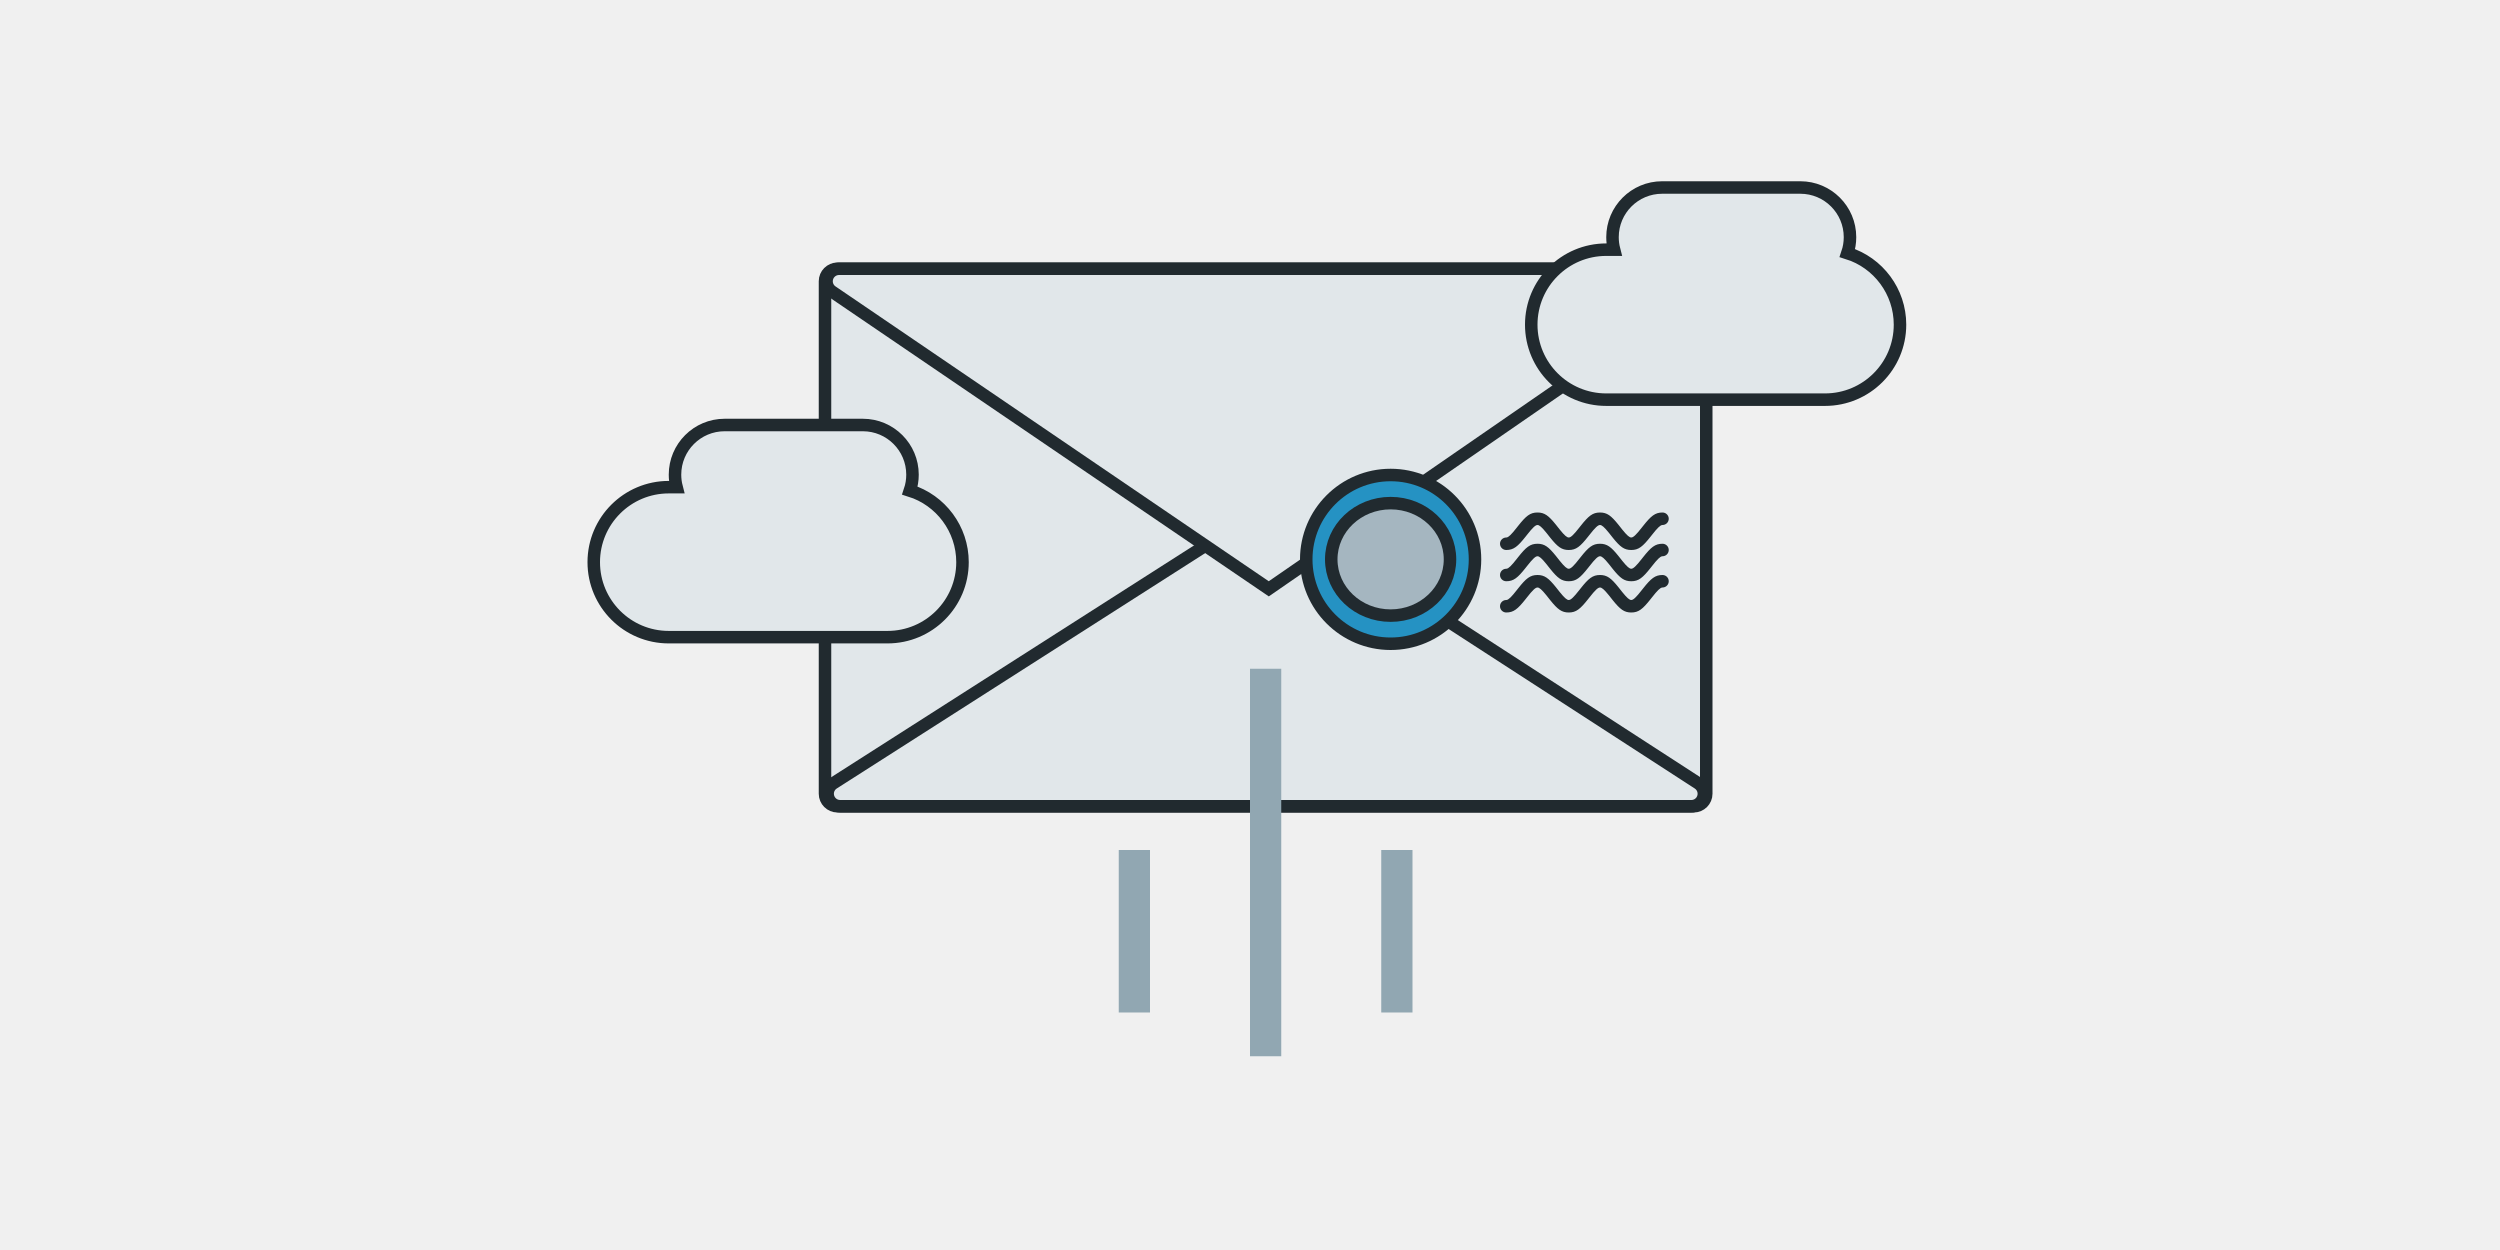
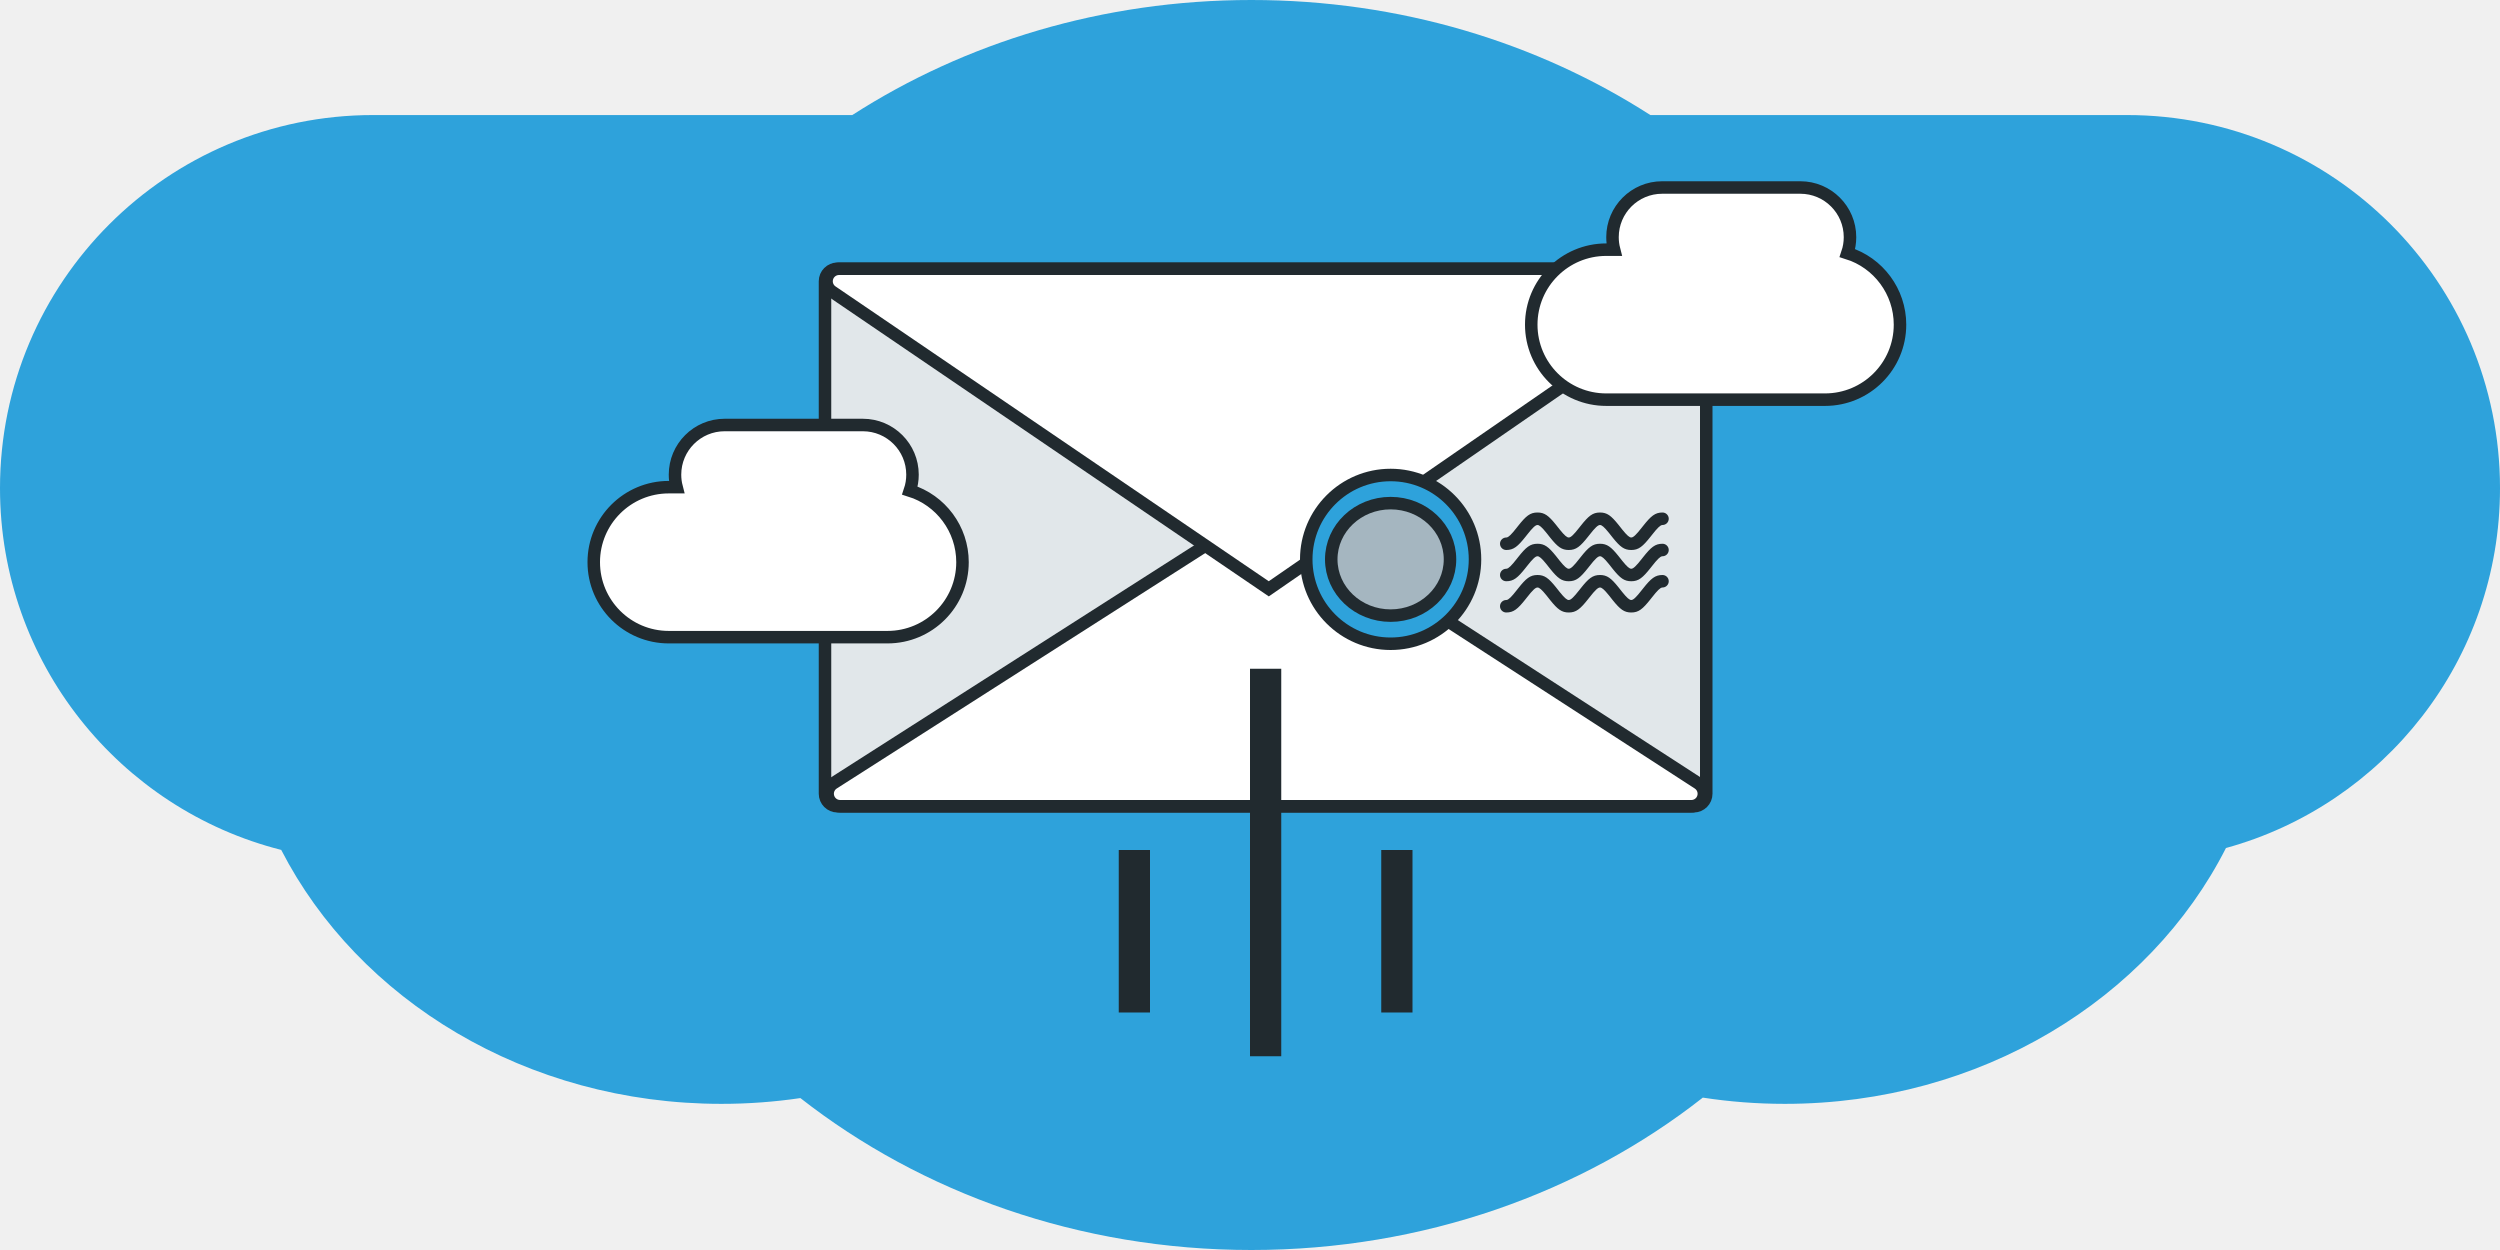
- <svg xmlns="http://www.w3.org/2000/svg" width="400" height="200" viewBox="0 0 400 200" fill="none">
-   <path d="M271 43H134C132.895 43 132 43.895 132 45V127C132 128.105 132.895 129 134 129H271C272.105 129 273 128.105 273 127V45C273 43.895 272.105 43 271 43Z" fill="#E1E7EA" stroke="#212A2F" stroke-width="2" />
-   <path fill-rule="evenodd" clip-rule="evenodd" d="M133.346 125.315C132.771 125.682 132.423 126.317 132.423 127C132.423 128.105 133.318 129 134.423 129H270.617C271.295 129 271.927 128.657 272.296 128.087C272.897 127.16 272.632 125.922 271.705 125.321L203.004 80.811L133.346 125.315Z" fill="#E1E7EA" stroke="#212A2F" stroke-width="2" />
-   <path fill-rule="evenodd" clip-rule="evenodd" d="M133.122 46.653C132.574 46.281 132.247 45.662 132.247 45C132.247 43.895 133.142 43 134.247 43H270.791C271.448 43 272.063 43.323 272.437 43.864C273.064 44.773 272.836 46.019 271.927 46.646L203.004 94.212L133.122 46.653Z" fill="#E1E7EA" stroke="#212A2F" stroke-width="2" />
-   <path fill-rule="evenodd" clip-rule="evenodd" d="M205 107V169H200V107H205ZM184 136V162H179V136H184ZM226 136V162H221V136H226Z" fill="#91A7B2" />
-   <path fill-rule="evenodd" clip-rule="evenodd" d="M145.584 78.492C150.517 80.03 154 84.631 154 89.947C154 96.575 148.627 101.947 142 101.947H107C100.373 101.947 95 96.575 95 89.947C95 83.32 100.373 77.947 107 77.947L108.254 77.948C108.086 77.301 108 76.63 108 75.947C108 71.558 111.558 68 115.947 68H138.053C142.442 68 146 71.558 146 75.947C146 76.824 145.858 77.681 145.584 78.492Z" fill="#E1E7EA" stroke="#212A2F" stroke-width="2" />
-   <path class="brand_element" d="M222.5 103C229.956 103 236 96.956 236 89.5C236 82.044 229.956 76 222.5 76C215.044 76 209 82.044 209 89.5C209 96.956 215.044 103 222.5 103Z" fill="#2592C3" stroke="#212A2F" stroke-width="2" />
-   <path d="M222.5 98.5C227.747 98.5 232 94.471 232 89.5C232 84.529 227.747 80.5 222.5 80.5C217.253 80.5 213 84.529 213 89.5C213 94.471 217.253 98.5 222.5 98.5Z" fill="#A5B6C0" stroke="#212A2F" stroke-width="2" />
-   <path d="M266 92C266.552 92 267 92.448 267 93C267 93.552 266.552 94 266 94L265.948 94.003C265.628 94.044 265.188 94.464 264.288 95.616L264.11 95.842C262.836 97.451 262.184 98 261 98C259.87 98 259.224 97.499 258.06 96.055L257.421 95.249C256.669 94.318 256.29 94 256 94C255.675 94 255.238 94.4 254.288 95.616L254.11 95.842C252.836 97.451 252.184 98 251 98C249.87 98 249.224 97.499 248.06 96.055L247.421 95.249C246.669 94.318 246.29 94 246 94C245.675 94 245.238 94.4 244.288 95.616L244.11 95.842C242.836 97.451 242.184 98 241 98C240.448 98 240 97.552 240 97C240 96.448 240.448 96 241 96L241.052 95.997C241.372 95.956 241.812 95.536 242.712 94.384L242.89 94.158C244.164 92.549 244.816 92 246 92C247.13 92 247.776 92.501 248.94 93.945L249.579 94.751C250.331 95.682 250.71 96 251 96C251.325 96 251.762 95.6 252.712 94.384L252.89 94.158C254.164 92.549 254.816 92 256 92C257.13 92 257.776 92.501 258.94 93.945L259.579 94.751C260.331 95.682 260.71 96 261 96C261.325 96 261.762 95.6 262.712 94.384L262.89 94.158C264.164 92.549 264.816 92 266 92ZM266 87C266.552 87 267 87.448 267 88C267 88.552 266.552 89 266 89L265.948 89.003C265.628 89.044 265.188 89.464 264.288 90.616L264.11 90.842C262.836 92.451 262.184 93 261 93C259.87 93 259.224 92.499 258.06 91.055L257.421 90.249C256.669 89.318 256.29 89 256 89C255.675 89 255.238 89.4 254.288 90.616L254.11 90.842C252.836 92.451 252.184 93 251 93C249.87 93 249.224 92.499 248.06 91.055L247.421 90.249C246.669 89.318 246.29 89 246 89C245.675 89 245.238 89.4 244.288 90.616L244.11 90.842C242.836 92.451 242.184 93 241 93C240.448 93 240 92.552 240 92C240 91.448 240.448 91 241 91L241.052 90.997C241.372 90.956 241.812 90.536 242.712 89.384L242.89 89.158C244.164 87.549 244.816 87 246 87C247.13 87 247.776 87.501 248.94 88.945L249.579 89.751C250.331 90.682 250.71 91 251 91C251.325 91 251.762 90.6 252.712 89.384L252.89 89.158C254.164 87.549 254.816 87 256 87C257.13 87 257.776 87.501 258.94 88.945L259.579 89.751C260.331 90.682 260.71 91 261 91C261.325 91 261.762 90.6 262.712 89.384L262.89 89.158C264.164 87.549 264.816 87 266 87ZM266 82C266.552 82 267 82.448 267 83C267 83.552 266.552 84 266 84L265.948 84.003C265.628 84.044 265.188 84.464 264.288 85.616L264.11 85.842C262.836 87.451 262.184 88 261 88C259.87 88 259.224 87.499 258.06 86.055L257.421 85.249C256.669 84.318 256.29 84 256 84C255.675 84 255.238 84.4 254.288 85.616L254.11 85.842C252.836 87.451 252.184 88 251 88C249.87 88 249.224 87.499 248.06 86.055L247.421 85.249C246.669 84.318 246.29 84 246 84C245.675 84 245.238 84.4 244.288 85.616L244.11 85.842C242.836 87.451 242.184 88 241 88C240.448 88 240 87.552 240 87C240 86.448 240.448 86 241 86L241.052 85.997C241.372 85.956 241.812 85.536 242.712 84.384L242.89 84.158C244.164 82.549 244.816 82 246 82C247.13 82 247.776 82.501 248.94 83.945L249.579 84.751C250.331 85.682 250.71 86 251 86C251.325 86 251.762 85.6 252.712 84.384L252.89 84.158C254.164 82.549 254.816 82 256 82C257.13 82 257.776 82.501 258.94 83.945L259.579 84.751C260.331 85.682 260.71 86 261 86C261.325 86 261.762 85.6 262.712 84.384L262.89 84.158C264.164 82.549 264.816 82 266 82Z" fill="#212A2F" />
-   <path fill-rule="evenodd" clip-rule="evenodd" d="M295.584 40.492C300.517 42.03 304 46.631 304 51.947C304 58.575 298.627 63.947 292 63.947H257C250.373 63.947 245 58.575 245 51.947C245 45.32 250.373 39.947 257 39.947L258.254 39.948C258.086 39.301 258 38.63 258 37.947C258 33.558 261.558 30 265.947 30H288.053C292.442 30 296 33.558 296 37.947C296 38.824 295.858 39.681 295.584 40.492Z" fill="#E1E7EA" stroke="#212A2F" stroke-width="2" />
+ <svg xmlns="http://www.w3.org/2000/svg" viewBox="0 0 400 200" version="1.1">
+   <g id="Cloud/Placeholders/SendEmail" stroke="none" stroke-width="1" fill="none" fill-rule="evenodd">
+     <path d="M200.211,0 C223.999,0 246.029,6.815 264.053,18.406 L340.299,18.408 C373.271,18.408 400,45.137 400,78.109 C400,105.592 381.43,128.738 356.153,135.683 C343.895,159.839 316.901,176.617 285.572,176.617 C281.1,176.617 276.717,176.275 272.452,175.619 C253.093,190.809 227.837,200 200.211,200 C172.63,200 147.411,190.839 128.061,175.692 C123.949,176.3 119.727,176.617 115.423,176.617 C84.225,176.617 57.327,159.979 44.996,135.986 C19.135,129.436 3.41650556e-15,106.007 0,78.109 C-4.03793284e-15,45.137 26.729,18.408 59.701,18.408 L136.369,18.406 C154.392,6.815 176.423,0 200.211,0 Z" id="Combined-Shape" fill="#2EA2DB" class="brand_element_cloud" />
+     <rect id="Rectangle" stroke="#212A2F" stroke-width="2" fill="#E1E7EA" x="132" y="43" width="141" height="86" rx="2" />
+     <path d="M133.346,84.685 C132.771,84.318 132.423,83.683 132.423,83 C132.423,81.895 133.318,81 134.423,81 L270.617,81 C271.295,81 271.927,81.343 272.296,81.913 C272.897,82.84 272.632,84.078 271.705,84.679 L203.004,129.189 L133.346,84.685 Z" class="svg_light" id="Path-27" stroke="#212A2F" stroke-width="2" fill="#FFFFFF" transform="translate(202.5, 105) scale(1, -1) translate(-202.5, -105) " />
+     <path d="M133.122,46.653 C132.574,46.281 132.247,45.662 132.247,45 C132.247,43.895 133.142,43 134.247,43 L270.79,43 C271.448,43 272.063,43.323 272.437,43.864 C273.064,44.773 272.836,46.019 271.926,46.646 L203.004,94.212 L133.122,46.653 Z" class="svg_light" id="Path-27" stroke="#212A2F" stroke-width="2" fill="#FFFFFF" />
+     <path d="M205,107 L205,169 L200,169 L200,107 L205,107 Z M184,136 L184,162 L179,162 L179,136 L184,136 Z M226,136 L226,162 L221,162 L221,136 L226,136 Z" class="svg_accent2" id="Combined-Shape" fill="#212A2F" />
+     <path d="M145.584,78.492 C150.517,80.03 154,84.631 154,89.947 C154,96.575 148.627,101.947 142,101.947 L107,101.947 C100.373,101.947 95,96.575 95,89.947 C95,83.32 100.373,77.947 107,77.947 L108.254,77.948 C108.086,77.301 108,76.63 108,75.947 C108,71.558 111.558,68 115.947,68 L138.053,68 C142.442,68 146,71.558 146,75.947 C146,76.824 145.858,77.681 145.584,78.492 Z" class="svg_light" id="Combined-Shape" stroke="#212A2F" stroke-width="2" fill="#FFFFFF" />
+     <circle id="Oval" stroke="#212A2F" stroke-width="2" fill="#2EA2DB" class="brand_element" cx="222.5" cy="89.5" r="13.5" />
+     <ellipse id="Oval" stroke="#212A2F" stroke-width="2" fill="#A5B6C0" cx="222.5" cy="89.5" rx="9.5" ry="9" />
+     <path d="M266,92 C266.552,92 267,92.448 267,93 C267,93.552 266.552,94 266,94 L266,94 L265.948,94.003 C265.628,94.044 265.188,94.464 264.288,95.616 L264.288,95.616 L264.11,95.842 C262.836,97.451 262.184,98 261,98 C259.87,98 259.224,97.499 258.06,96.055 L258.06,96.055 L257.421,95.249 C256.669,94.318 256.29,94 256,94 C255.675,94 255.238,94.4 254.288,95.616 L254.288,95.616 L254.11,95.842 C252.836,97.451 252.184,98 251,98 C249.87,98 249.224,97.499 248.06,96.055 L248.06,96.055 L247.421,95.249 C246.669,94.318 246.29,94 246,94 C245.675,94 245.238,94.4 244.288,95.616 L244.288,95.616 L244.11,95.842 C242.836,97.451 242.184,98 241,98 C240.448,98 240,97.552 240,97 C240,96.448 240.448,96 241,96 L241,96 L241.052,95.997 C241.372,95.956 241.812,95.536 242.712,94.384 L242.712,94.384 L242.89,94.158 C244.164,92.549 244.816,92 246,92 C247.13,92 247.776,92.501 248.94,93.945 L248.94,93.945 L249.579,94.751 C250.331,95.682 250.71,96 251,96 C251.325,96 251.762,95.6 252.712,94.384 L252.712,94.384 L252.89,94.158 C254.164,92.549 254.816,92 256,92 C257.13,92 257.776,92.501 258.94,93.945 L258.94,93.945 L259.579,94.751 C260.331,95.682 260.71,96 261,96 C261.325,96 261.762,95.6 262.712,94.384 L262.712,94.384 L262.89,94.158 C264.164,92.549 264.816,92 266,92 Z M266,87 C266.552,87 267,87.448 267,88 C267,88.552 266.552,89 266,89 L266,89 L265.948,89.003 C265.628,89.044 265.188,89.464 264.288,90.616 L264.288,90.616 L264.11,90.842 C262.836,92.451 262.184,93 261,93 C259.87,93 259.224,92.499 258.06,91.055 L258.06,91.055 L257.421,90.249 C256.669,89.318 256.29,89 256,89 C255.675,89 255.238,89.4 254.288,90.616 L254.288,90.616 L254.11,90.842 C252.836,92.451 252.184,93 251,93 C249.87,93 249.224,92.499 248.06,91.055 L248.06,91.055 L247.421,90.249 C246.669,89.318 246.29,89 246,89 C245.675,89 245.238,89.4 244.288,90.616 L244.288,90.616 L244.11,90.842 C242.836,92.451 242.184,93 241,93 C240.448,93 240,92.552 240,92 C240,91.448 240.448,91 241,91 L241,91 L241.052,90.997 C241.372,90.956 241.812,90.536 242.712,89.384 L242.712,89.384 L242.89,89.158 C244.164,87.549 244.816,87 246,87 C247.13,87 247.776,87.501 248.94,88.945 L248.94,88.945 L249.579,89.751 C250.331,90.682 250.71,91 251,91 C251.325,91 251.762,90.6 252.712,89.384 L252.712,89.384 L252.89,89.158 C254.164,87.549 254.816,87 256,87 C257.13,87 257.776,87.501 258.94,88.945 L258.94,88.945 L259.579,89.751 C260.331,90.682 260.71,91 261,91 C261.325,91 261.762,90.6 262.712,89.384 L262.712,89.384 L262.89,89.158 C264.164,87.549 264.816,87 266,87 Z M266,82 C266.552,82 267,82.448 267,83 C267,83.552 266.552,84 266,84 L266,84 L265.948,84.003 C265.628,84.044 265.188,84.464 264.288,85.616 L264.288,85.616 L264.11,85.842 C262.836,87.451 262.184,88 261,88 C259.87,88 259.224,87.499 258.06,86.055 L258.06,86.055 L257.421,85.249 C256.669,84.318 256.29,84 256,84 C255.675,84 255.238,84.4 254.288,85.616 L254.288,85.616 L254.11,85.842 C252.836,87.451 252.184,88 251,88 C249.87,88 249.224,87.499 248.06,86.055 L248.06,86.055 L247.421,85.249 C246.669,84.318 246.29,84 246,84 C245.675,84 245.238,84.4 244.288,85.616 L244.288,85.616 L244.11,85.842 C242.836,87.451 242.184,88 241,88 C240.448,88 240,87.552 240,87 C240,86.448 240.448,86 241,86 L241,86 L241.052,85.997 C241.372,85.956 241.812,85.536 242.712,84.384 L242.712,84.384 L242.89,84.158 C244.164,82.549 244.816,82 246,82 C247.13,82 247.776,82.501 248.94,83.945 L248.94,83.945 L249.579,84.751 C250.331,85.682 250.71,86 251,86 C251.325,86 251.762,85.6 252.712,84.384 L252.712,84.384 L252.89,84.158 C254.164,82.549 254.816,82 256,82 C257.13,82 257.776,82.501 258.94,83.945 L258.94,83.945 L259.579,84.751 C260.331,85.682 260.71,86 261,86 C261.325,86 261.762,85.6 262.712,84.384 L262.712,84.384 L262.89,84.158 C264.164,82.549 264.816,82 266,82 Z" id="Combined-Shape" fill="#212A2F" fill-rule="nonzero" />
+     <path d="M295.584,40.492 C300.517,42.03 304,46.631 304,51.947 C304,58.575 298.627,63.947 292,63.947 L257,63.947 C250.373,63.947 245,58.575 245,51.947 C245,45.32 250.373,39.947 257,39.947 L258.254,39.948 C258.086,39.301 258,38.63 258,37.947 C258,33.558 261.558,30 265.947,30 L288.053,30 C292.442,30 296,33.558 296,37.947 C296,38.824 295.858,39.681 295.584,40.492 Z" class="svg_light" id="Combined-Shape" stroke="#212A2F" stroke-width="2" fill="#FFFFFF" />
+   </g>
</svg>
